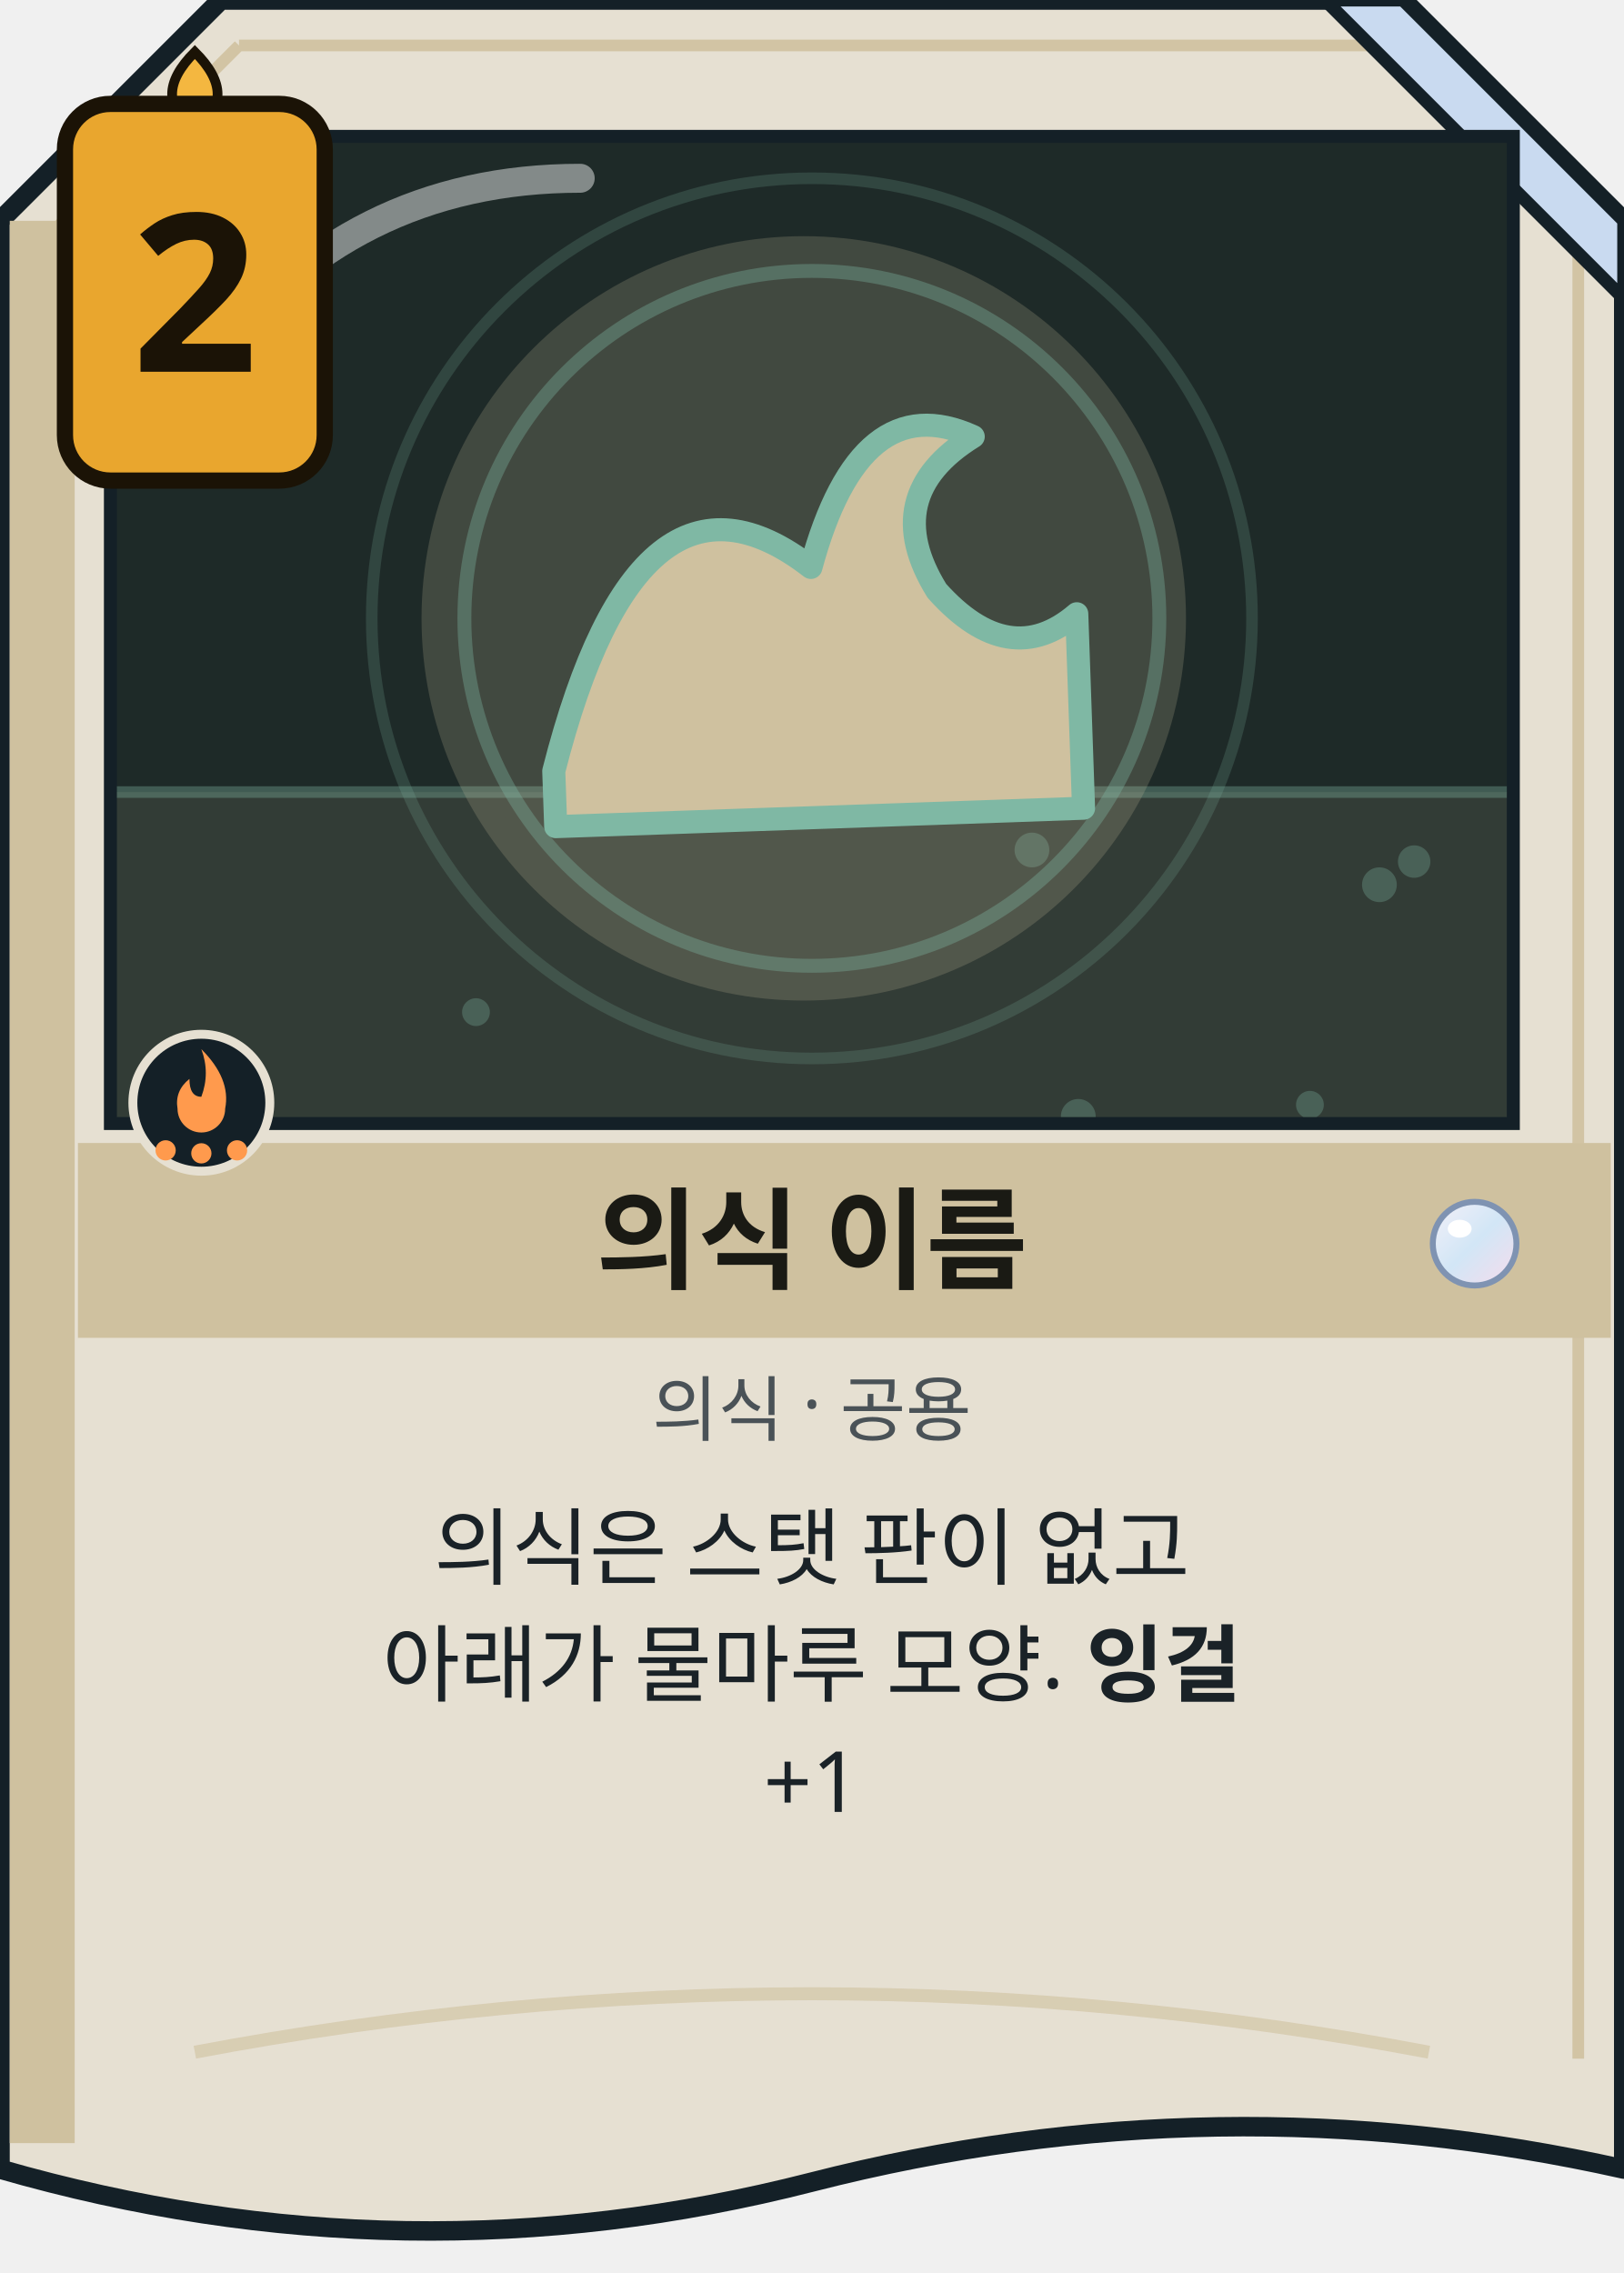
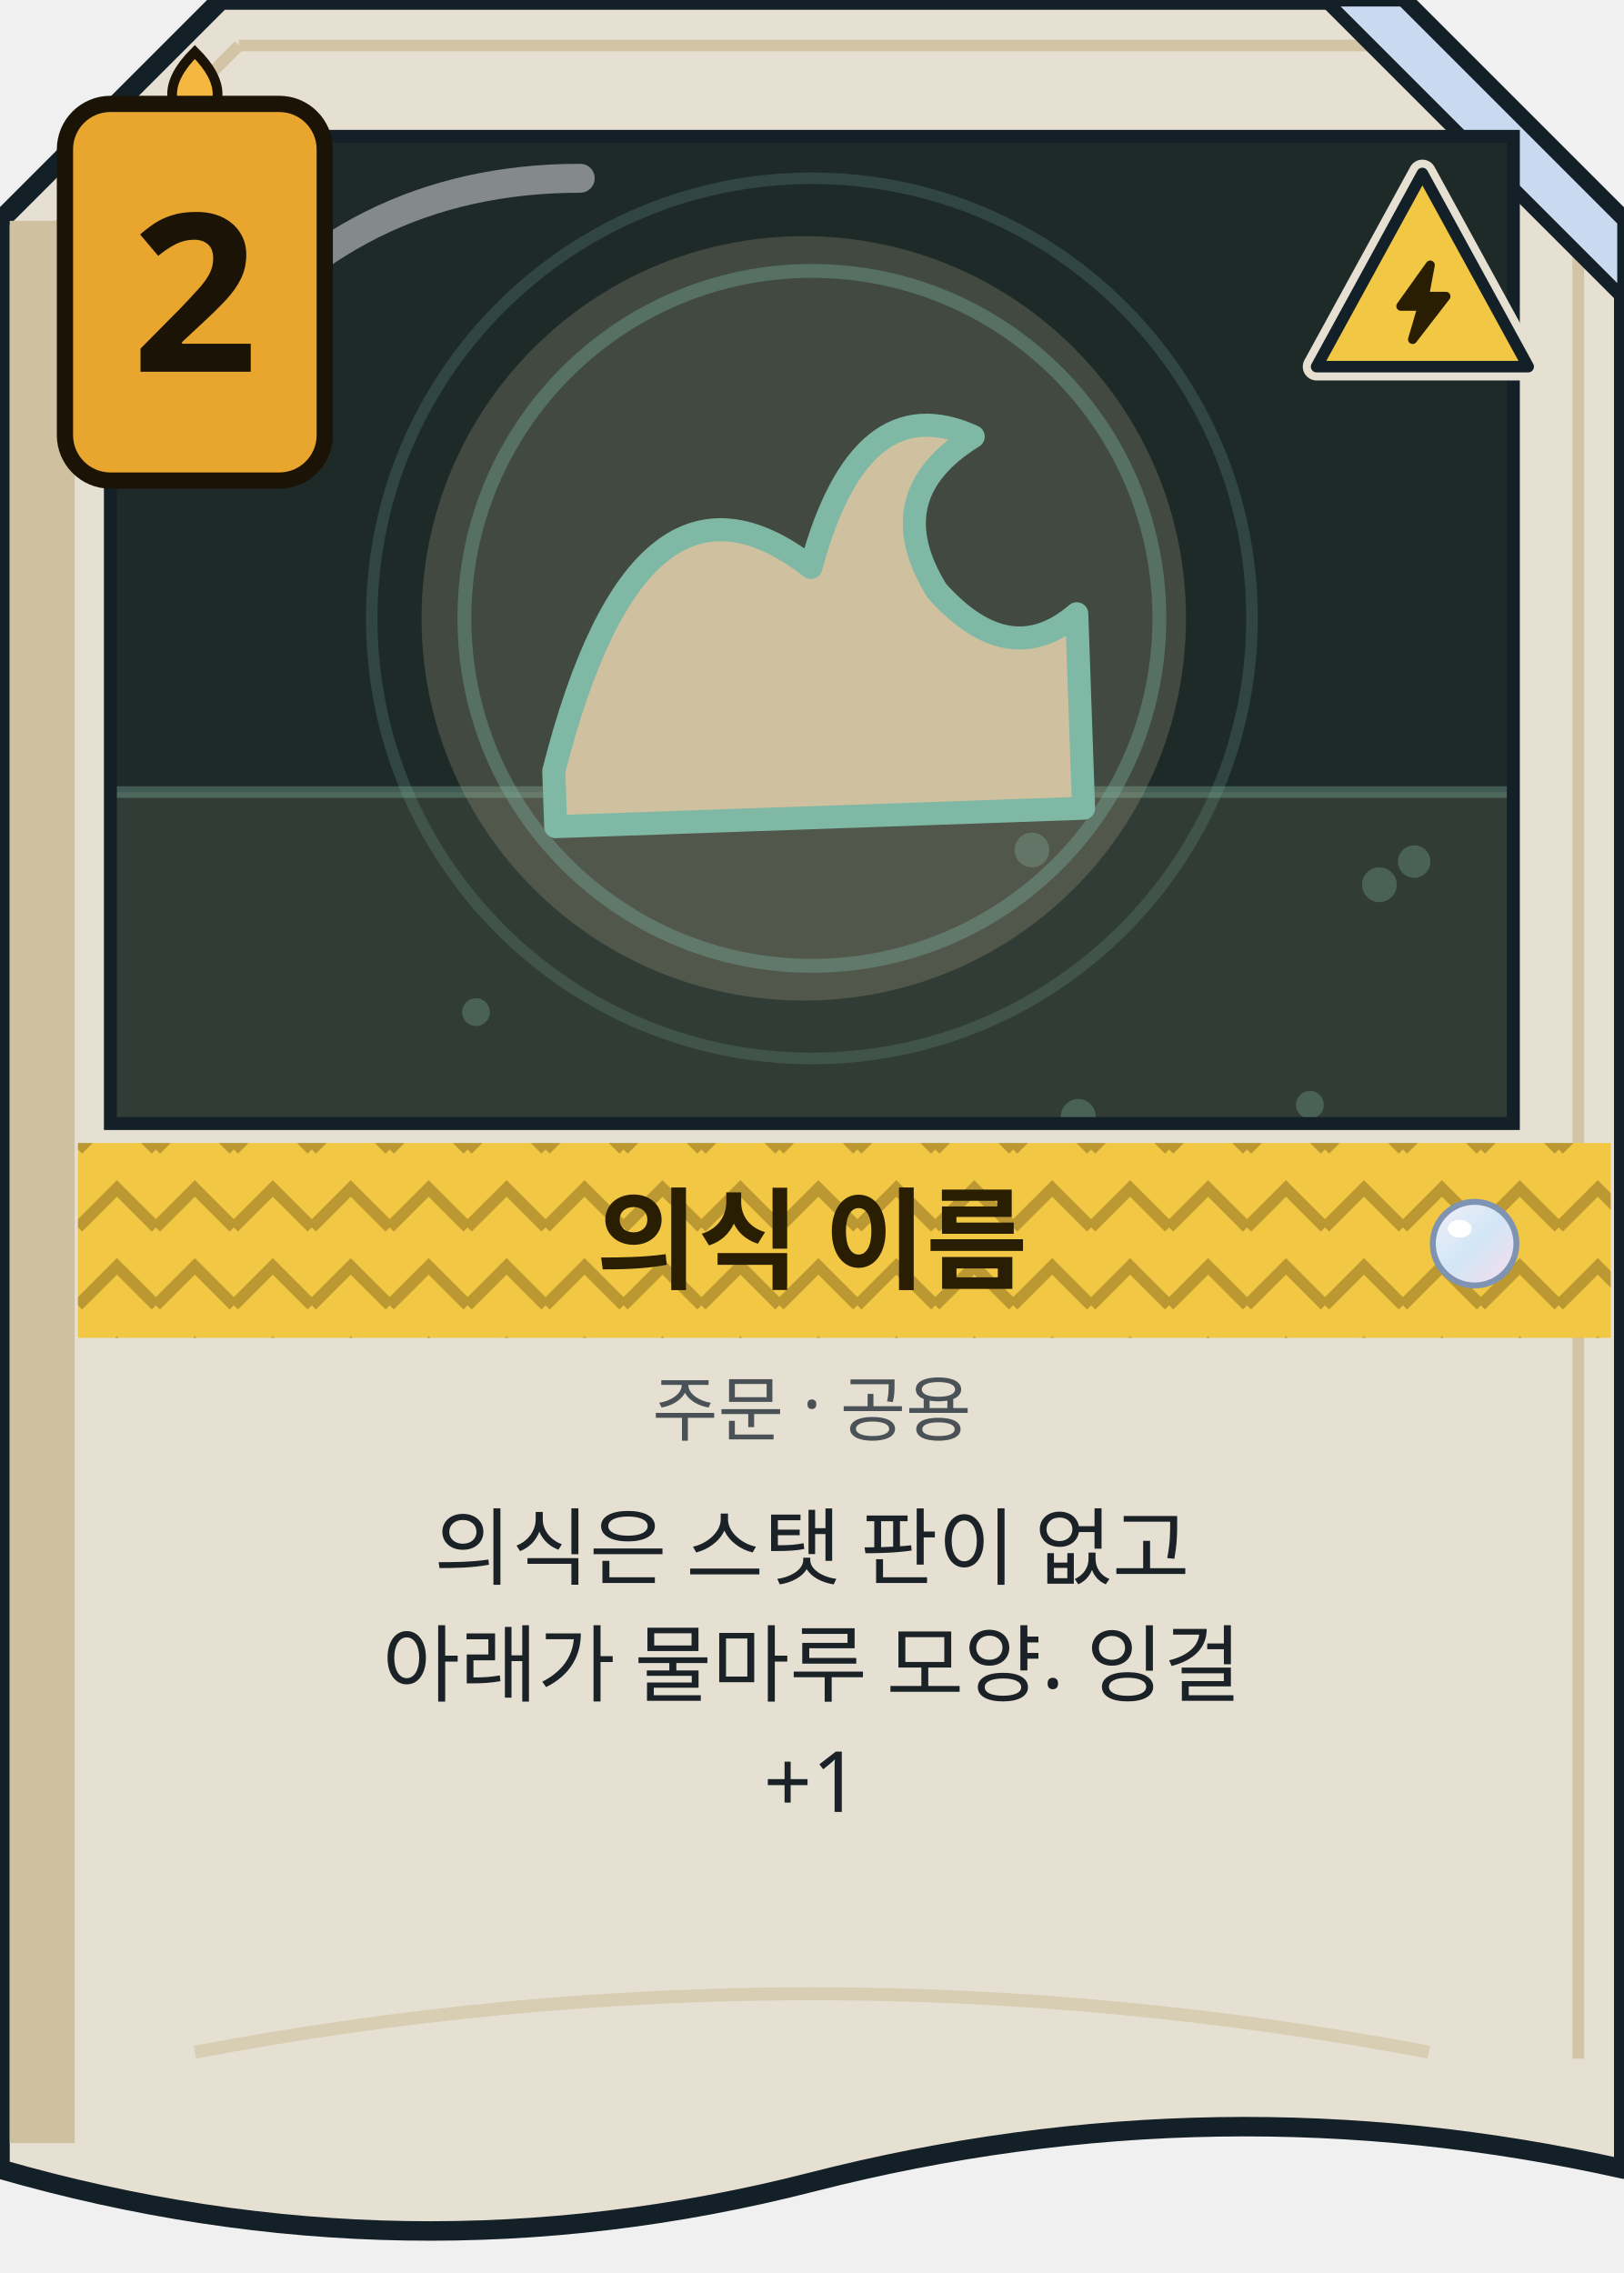
<svg xmlns="http://www.w3.org/2000/svg" viewBox="0 0 250 350" width="250" height="350">
  <path d="M34 0H216L250 34V334Q187.5 320 125 336T0 334V34Z" fill="#E6E0D2" stroke="#142027" stroke-width="3" stroke-linejoin="round" />
  <path d="M36.8 7H213.2L243 36.8V317M7 317V36.8L36.8 7" fill="none" stroke="#CFC19F" stroke-opacity="0.9" stroke-width="1.8" />
  <rect x="1.5" y="34" width="10" height="296" fill="#CFC19F" />
  <path d="M204 0H216L250 34V46Z" fill="#C9DAF0" stroke="#142027" stroke-width="2" />
  <rect x="16" y="20" width="218" height="154" fill="#142027" />
  <svg x="18" y="22" width="214" height="150" viewBox="0 0 120 90" preserveAspectRatio="xMidYMid slice" overflow="hidden">
    <rect width="120" height="90" fill="#1E2A28" />
    <path d="M0 59H120V90H0Z" fill="#CFC19F" fill-opacity=".12" />
    <path d="M0 59H120" stroke="#7FB8A4" stroke-opacity=".35" stroke-width="1" />
    <circle cx="83" cy="87" r="1.5" fill="#7FB8A4" fill-opacity=".3" />
    <circle cx="79" cy="64" r="1.5" fill="#7FB8A4" fill-opacity=".3" />
    <circle cx="103" cy="86" r="1.2" fill="#7FB8A4" fill-opacity=".3" />
    <circle cx="109" cy="67" r="1.5" fill="#7FB8A4" fill-opacity=".3" />
    <circle cx="31" cy="78" r="1.2" fill="#7FB8A4" fill-opacity=".3" />
    <circle cx="112" cy="65" r="1.4" fill="#7FB8A4" fill-opacity=".3" />
    <g opacity=".2">
      <g transform="translate(59.3 44.0) rotate(0) scale(40.0)" stroke-width="0.050" stroke-linejoin="round" stroke-linecap="round">
        <circle r=".8" fill="#CFC19F" stroke="#CFC19F" />
      </g>
    </g>
    <circle cx="60" cy="44" r="30" fill="none" stroke="#7FB8A4" stroke-opacity=".35" stroke-width="1.2" />
    <circle cx="60" cy="44" r="38" fill="none" stroke="#7FB8A4" stroke-opacity=".2" stroke-width="1" />
    <g transform="translate(60.0 42.0) rotate(-2) scale(24.0)" stroke-width="0.083" stroke-linejoin="round" stroke-linecap="round">
      <path d="M-.95.6Q-.6-.6 0-.1Q.2-.75.6-.55Q.25-.35.45 0Q.7.3.95.1V.8H-.95Z" fill="#CFC19F" stroke="#7FB8A4" />
    </g>
    <path d="M8 22Q20 6 40 6" fill="none" stroke="#FFFFFF" stroke-opacity=".45" stroke-width="2.5" stroke-linecap="round" />
  </svg>
-   <rect x="12" y="176" width="236" height="30" fill="#CFC19F" />
-   <text x="125" y="197.12" text-anchor="middle" font-size="17" font-weight="700" fill="#1A1A14" font-family="'Noto Sans KR','Malgun Gothic','Apple SD Gothic Neo',system-ui,sans-serif">의식 이름</text>
+   <defs>
+     <pattern id="pat-buff" width="12" height="12" patternUnits="userSpaceOnUse">
+       <g opacity="0.28">
+         <path d="M0 9L6 3L12 9" fill="none" stroke="#2A1E02" stroke-width="1.8" />
+       </g>
+     </pattern>
+   </defs>
+   <rect x="12" y="176" width="236" height="30" fill="#F2C744" />
+   <rect x="12" y="176" width="236" height="30" fill="url(#pat-buff)" />
+   <text x="125" y="197.12" text-anchor="middle" font-size="17" font-weight="700" fill="#2A1E02" font-family="'Noto Sans KR','Malgun Gothic','Apple SD Gothic Neo',system-ui,sans-serif">의식 이름</text>
+   <g transform="translate(202 26) scale(0.7083333)">
+     <path d="M24 1L47 43H1Z" fill="none" stroke="#E6E0D2" stroke-width="6" stroke-linejoin="round" />
+     <path d="M24 1L47 43H1Z" fill="#F2C744" stroke="#142027" stroke-width="2.5" stroke-linejoin="round" />
+     <g transform="translate(24.0 29.0) rotate(0) scale(8.5)" stroke-width="0.235" stroke-linejoin="round" stroke-linecap="round">
+       <path d="M.2-.95L-.55.1H0L-.25.95L.6-.15H.05Z" fill="#2A1E02" stroke="#2A1E02" />
+     </g>
+   </g>
  <g transform="translate(216 180) scale(.46)">
    <defs>
      <linearGradient id="pg" x1="0" y1="0" x2="1" y2="1">
        <stop offset="0" stop-color="#F3F0F8" />
        <stop offset=".5" stop-color="#D2E6F6" />
        <stop offset="1" stop-color="#F6DCEC" />
      </linearGradient>
    </defs>
    <circle cx="24" cy="25" r="14" fill="url(#pg)" stroke="#7F93B2" stroke-width="2" />
    <ellipse cx="19" cy="20" rx="4" ry="3" fill="#fff" />
  </g>
-   <g transform="translate(20 158.8) scale(0.4583333)">
-     <circle cx="24" cy="24" r="23" fill="#142027" stroke="#E6E0D2" stroke-width="3" />
-     <path d="M24 6Q34 16 32 26A8 8 0 0 1 16 26Q15 20 20 16Q20 22 24 22Q27 14 24 6Z" fill="#FF9A4D" />
-     <circle cx="12" cy="40" r="3.4" fill="#FF9A4D" />
-     <circle cx="24" cy="41" r="3.4" fill="#FF9A4D" />
-     <circle cx="36" cy="40" r="3.4" fill="#FF9A4D" />
-   </g>
-   <text x="125" y="221" text-anchor="middle" font-size="11" fill="#4A5257" font-family="'Noto Sans KR','Malgun Gothic','Apple SD Gothic Neo',system-ui,sans-serif">의식 · 공용</text>
+   <text x="125" y="221" text-anchor="middle" font-size="11" fill="#4A5257" font-family="'Noto Sans KR','Malgun Gothic','Apple SD Gothic Neo',system-ui,sans-serif">주문 · 공용</text>
  <text x="125" y="243" text-anchor="middle" font-size="13" fill="#1A2227" font-family="'Noto Sans KR','Malgun Gothic','Apple SD Gothic Neo',system-ui,sans-serif">의식은 스탯 판이 없고</text>
-   <text x="125" y="261" text-anchor="middle" font-size="13" fill="#1A2227" font-family="'Noto Sans KR','Malgun Gothic','Apple SD Gothic Neo',system-ui,sans-serif">아래가 물마루 모양. <tspan font-weight="800">잉걸</tspan>
-   </text>
+   <text x="125" y="261" text-anchor="middle" font-size="13" fill="#1A2227" font-family="'Noto Sans KR','Malgun Gothic','Apple SD Gothic Neo',system-ui,sans-serif">아래가 물마루 모양. 잉걸</text>
  <text x="125" y="279" text-anchor="middle" font-size="13" fill="#1A2227" font-family="'Noto Sans KR','Malgun Gothic','Apple SD Gothic Neo',system-ui,sans-serif">+1</text>
  <g transform="translate(10 16)">
    <path d="M20 -8Q27 -1 20 4Q13 -1 20 -8Z" fill="#F4B740" stroke="#1B1306" stroke-width="1.5" />
    <rect width="40" height="58" rx="7" fill="#E9A62E" stroke="#1B1306" stroke-width="2.5" />
    <text x="20" y="41.24" text-anchor="middle" font-size="34" font-weight="800" fill="#1B1306" font-family="'Noto Sans KR','Malgun Gothic','Apple SD Gothic Neo',system-ui,sans-serif">2</text>
  </g>
  <path d="M30 316Q125 298 220 316" fill="none" stroke="#CFC19F" stroke-width="2" opacity=".6" />
</svg>
